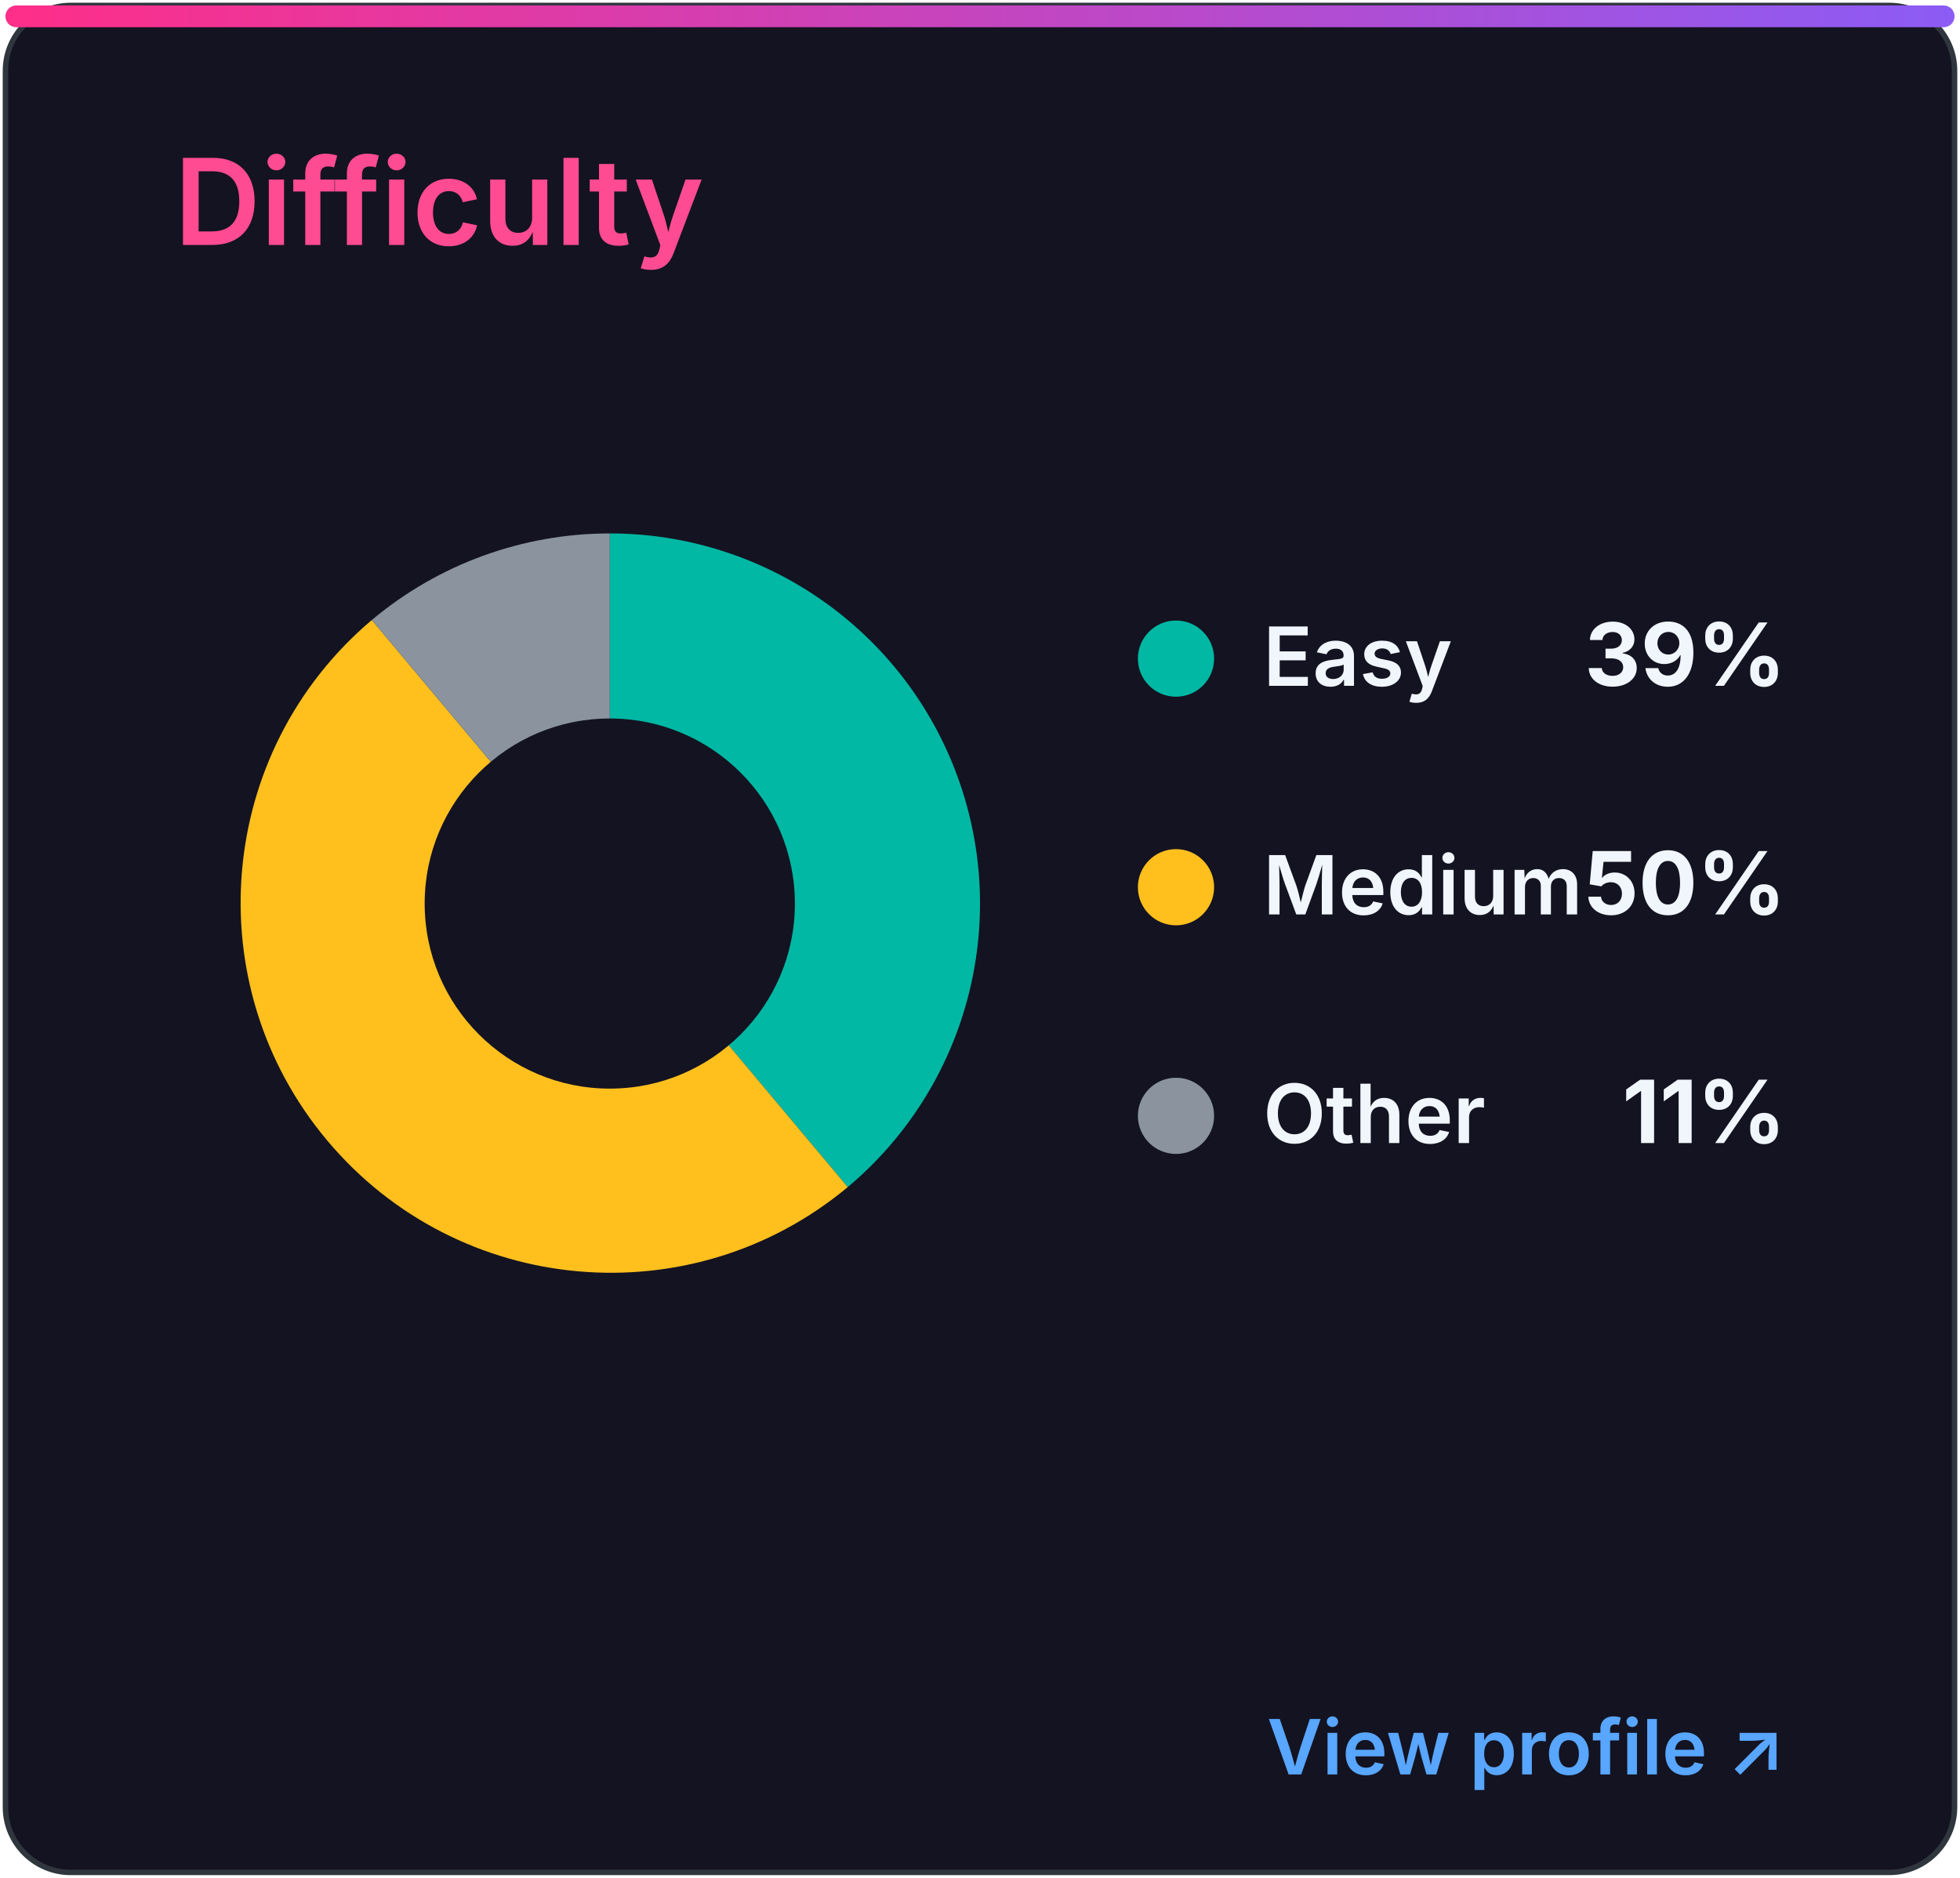
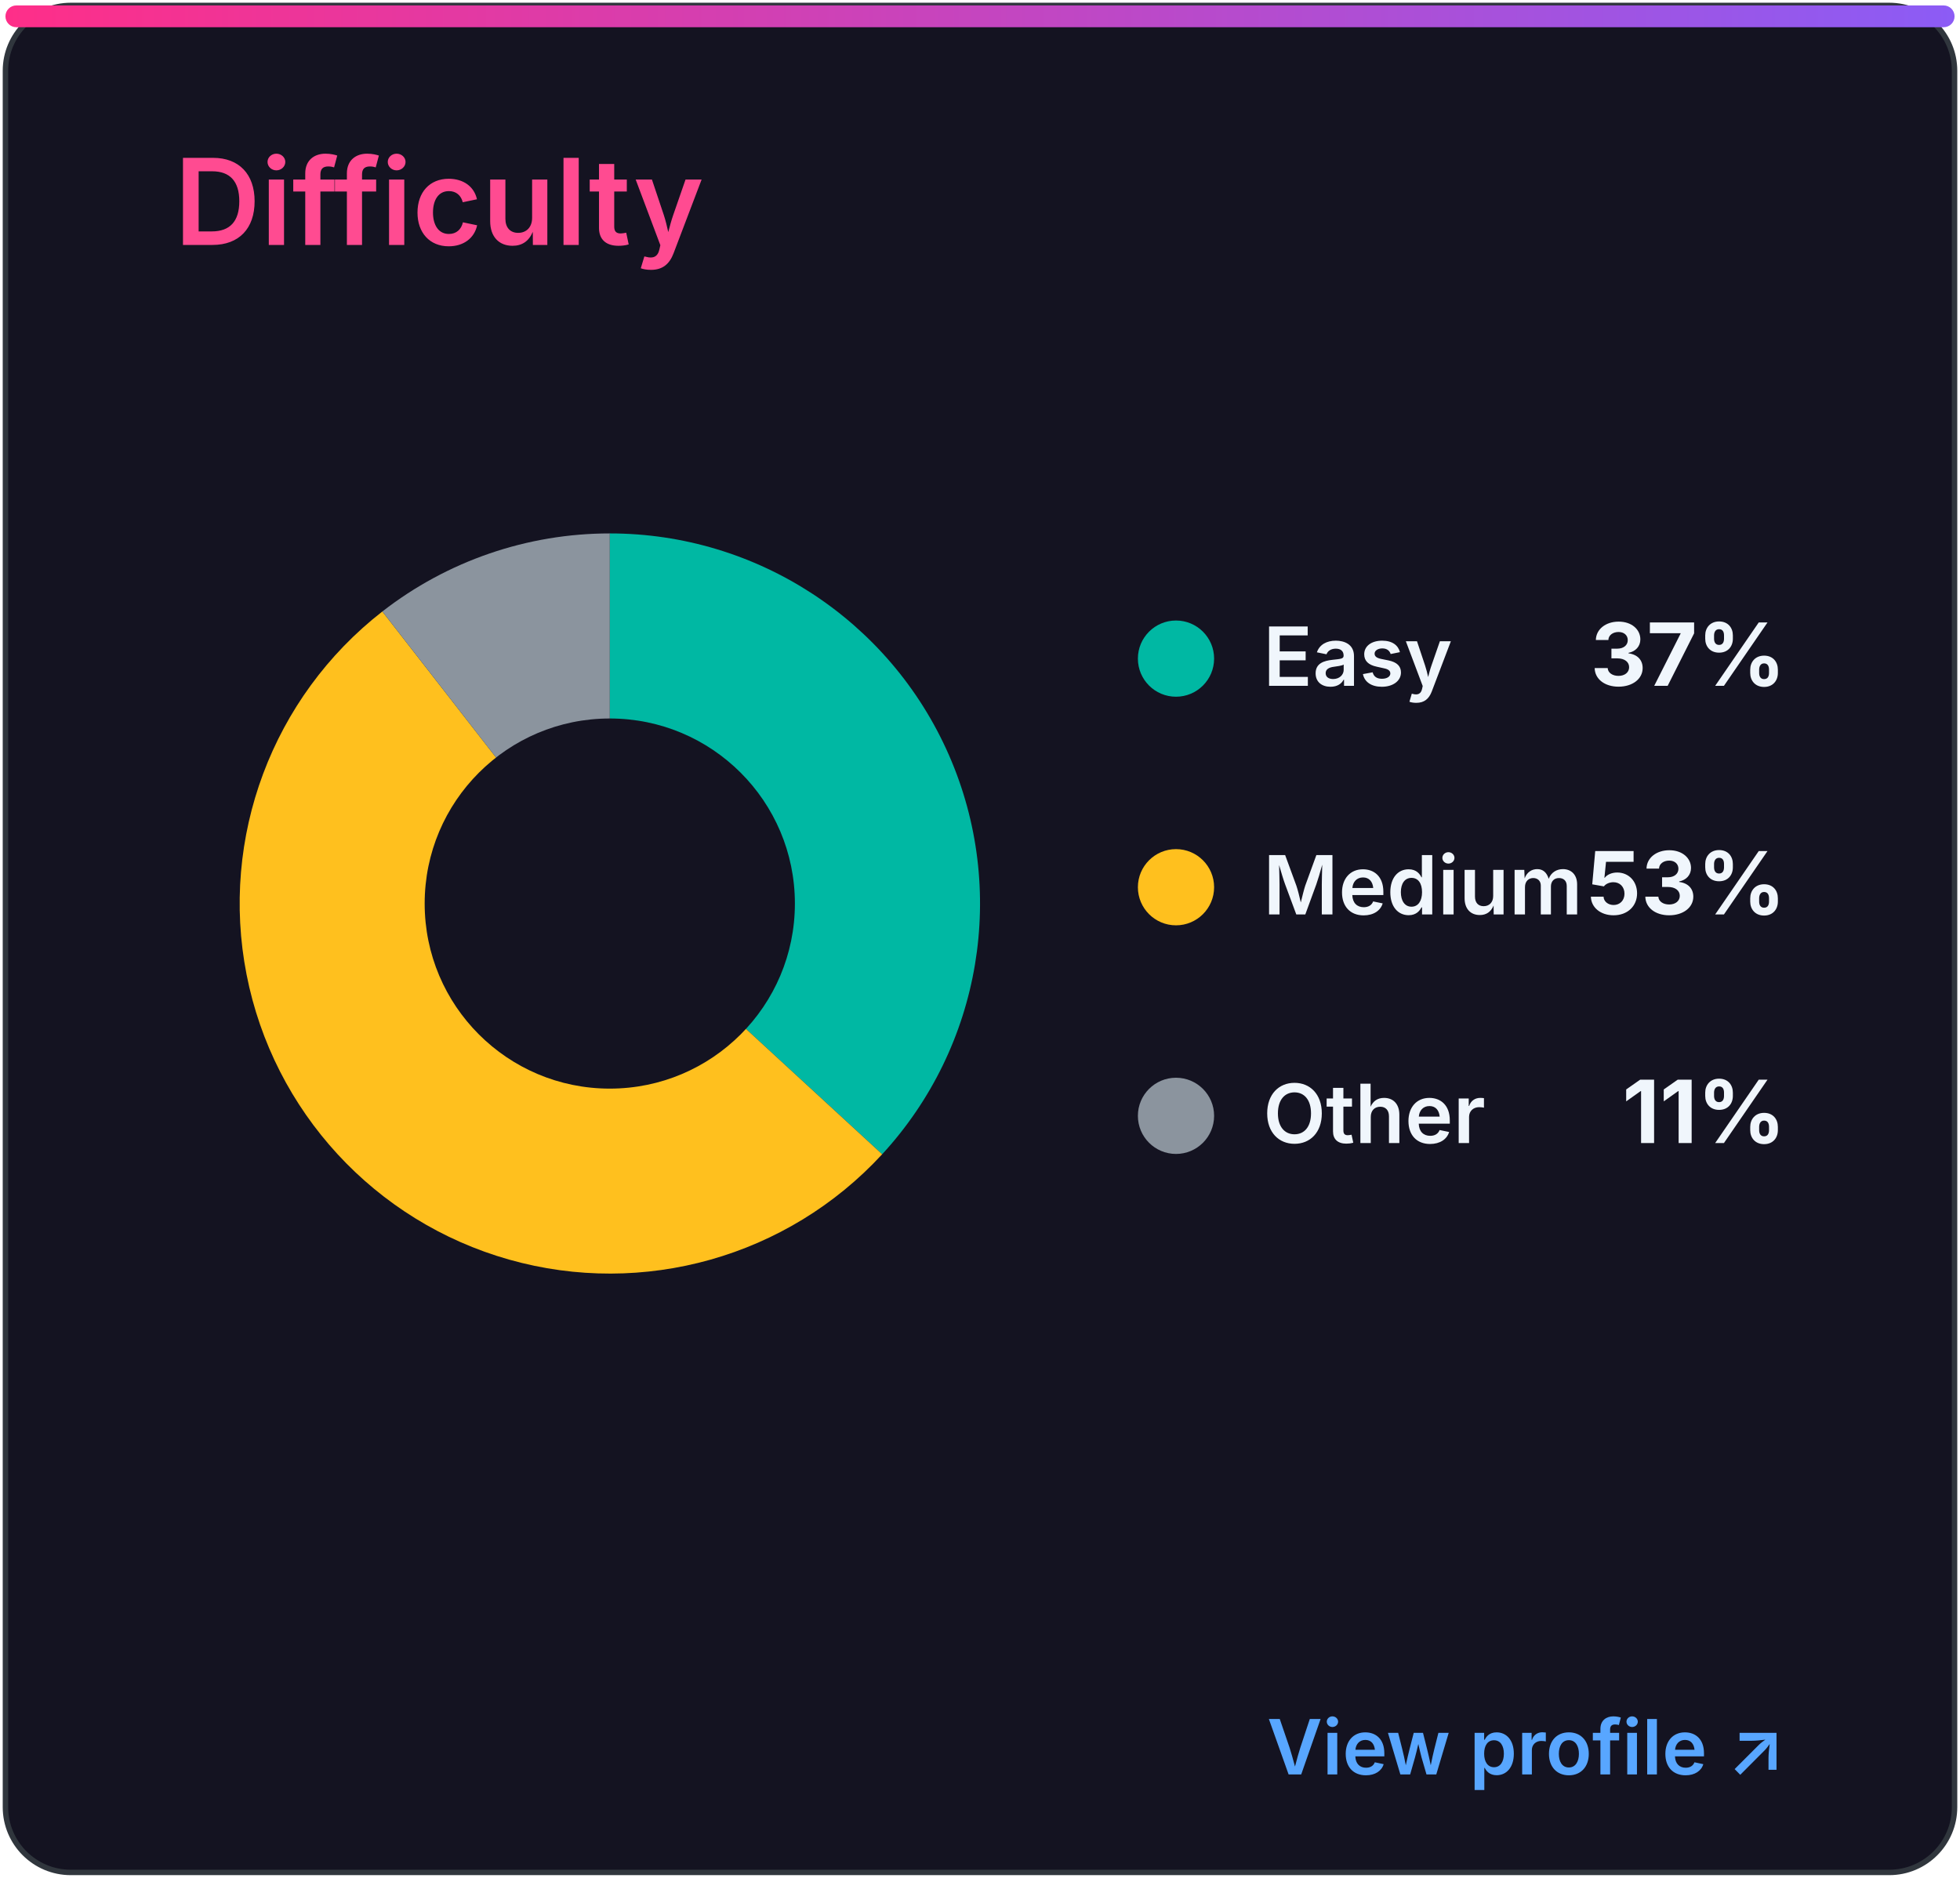
<svg xmlns="http://www.w3.org/2000/svg" width="360" height="345" viewBox="0 0 360 345" role="img" aria-labelledby="title desc">
  <defs>
    <linearGradient id="accent" x1="0" x2="1">
      <stop stop-color="#ff2e88" />
      <stop offset="1" stop-color="#8b5cf6" />
    </linearGradient>
    <clipPath id="bar">
      <rect x="32" y="82" width="296" height="8" rx="4" />
    </clipPath>
    <style>
.heading{font:600 22px -apple-system,BlinkMacSystemFont,'Segoe UI',sans-serif;fill:#ff4b91}
.eyebrow{font:600 10px -apple-system,BlinkMacSystemFont,'Segoe UI',sans-serif;letter-spacing:1.2px;fill:#8b949e}
.total{font:700 52px -apple-system,BlinkMacSystemFont,'Segoe UI',sans-serif;fill:#f0f6fc}
.metric{font:600 15px -apple-system,BlinkMacSystemFont,'Segoe UI',sans-serif;fill:#f0f6fc}
.count{font:700 16px -apple-system,BlinkMacSystemFont,'Segoe UI',sans-serif;fill:#f0f6fc}
.muted{font:500 13px -apple-system,BlinkMacSystemFont,'Segoe UI',sans-serif;fill:#8b949e}
.language{font:700 31px -apple-system,BlinkMacSystemFont,'Segoe UI',sans-serif;fill:#f0f6fc}
.link{font:600 14px -apple-system,BlinkMacSystemFont,'Segoe UI',sans-serif;fill:#58a6ff}
</style>
  </defs>
  <rect x="1" y="1" width="358" height="343" rx="12" fill="#141321" stroke="#30363d" />
  <rect x="1" y="1" width="358" height="4" rx="2" fill="url(#accent)" />
  <text x="32" y="45" class="heading">Difficulty</text>
-   <path d="M 112 166 L 112.00 98.00 A 68 68 0 0 1 155.71 218.09 Z" fill="#00b8a3" />
-   <path d="M 112 166 L 155.71 218.09 A 68 68 0 0 1 68.29 113.91 Z" fill="#ffc01e" />
-   <path d="M 112 166 L 68.29 113.91 A 68 68 0 0 1 112.00 98.00 Z" fill="#8b949e" />
+   <path d="M 112 166 L 112.00 98.00 A 68 68 0 0 1 162.03 212.06 Z" fill="#00b8a3" />
+   <path d="M 112 166 L 162.03 212.06 A 68 68 0 1 1 70.23 112.34 Z" fill="#ffc01e" />
+   <path d="M 112 166 L 70.23 112.34 A 68 68 0 0 1 112.00 98.00 Z" fill="#8b949e" />
  <circle cx="112" cy="166" r="34" fill="#141321" />
  <circle cx="216" cy="121" r="7" fill="#00b8a3" />
  <text x="232" y="126" class="metric">Easy</text>
-   <text x="328" y="126" class="count" text-anchor="end">39%</text>
+   <text x="328" y="126" class="count" text-anchor="end">37%</text>
  <circle cx="216" cy="163" r="7" fill="#ffc01e" />
  <text x="232" y="168" class="metric">Medium</text>
-   <text x="328" y="168" class="count" text-anchor="end">50%</text>
+   <text x="328" y="168" class="count" text-anchor="end">53%</text>
  <circle cx="216" cy="205" r="7" fill="#8b949e" />
  <text x="232" y="210" class="metric">Other</text>
  <text x="328" y="210" class="count" text-anchor="end">11%</text>
  <text x="328" y="326" class="link" text-anchor="end">View profile ↗</text>
</svg>
